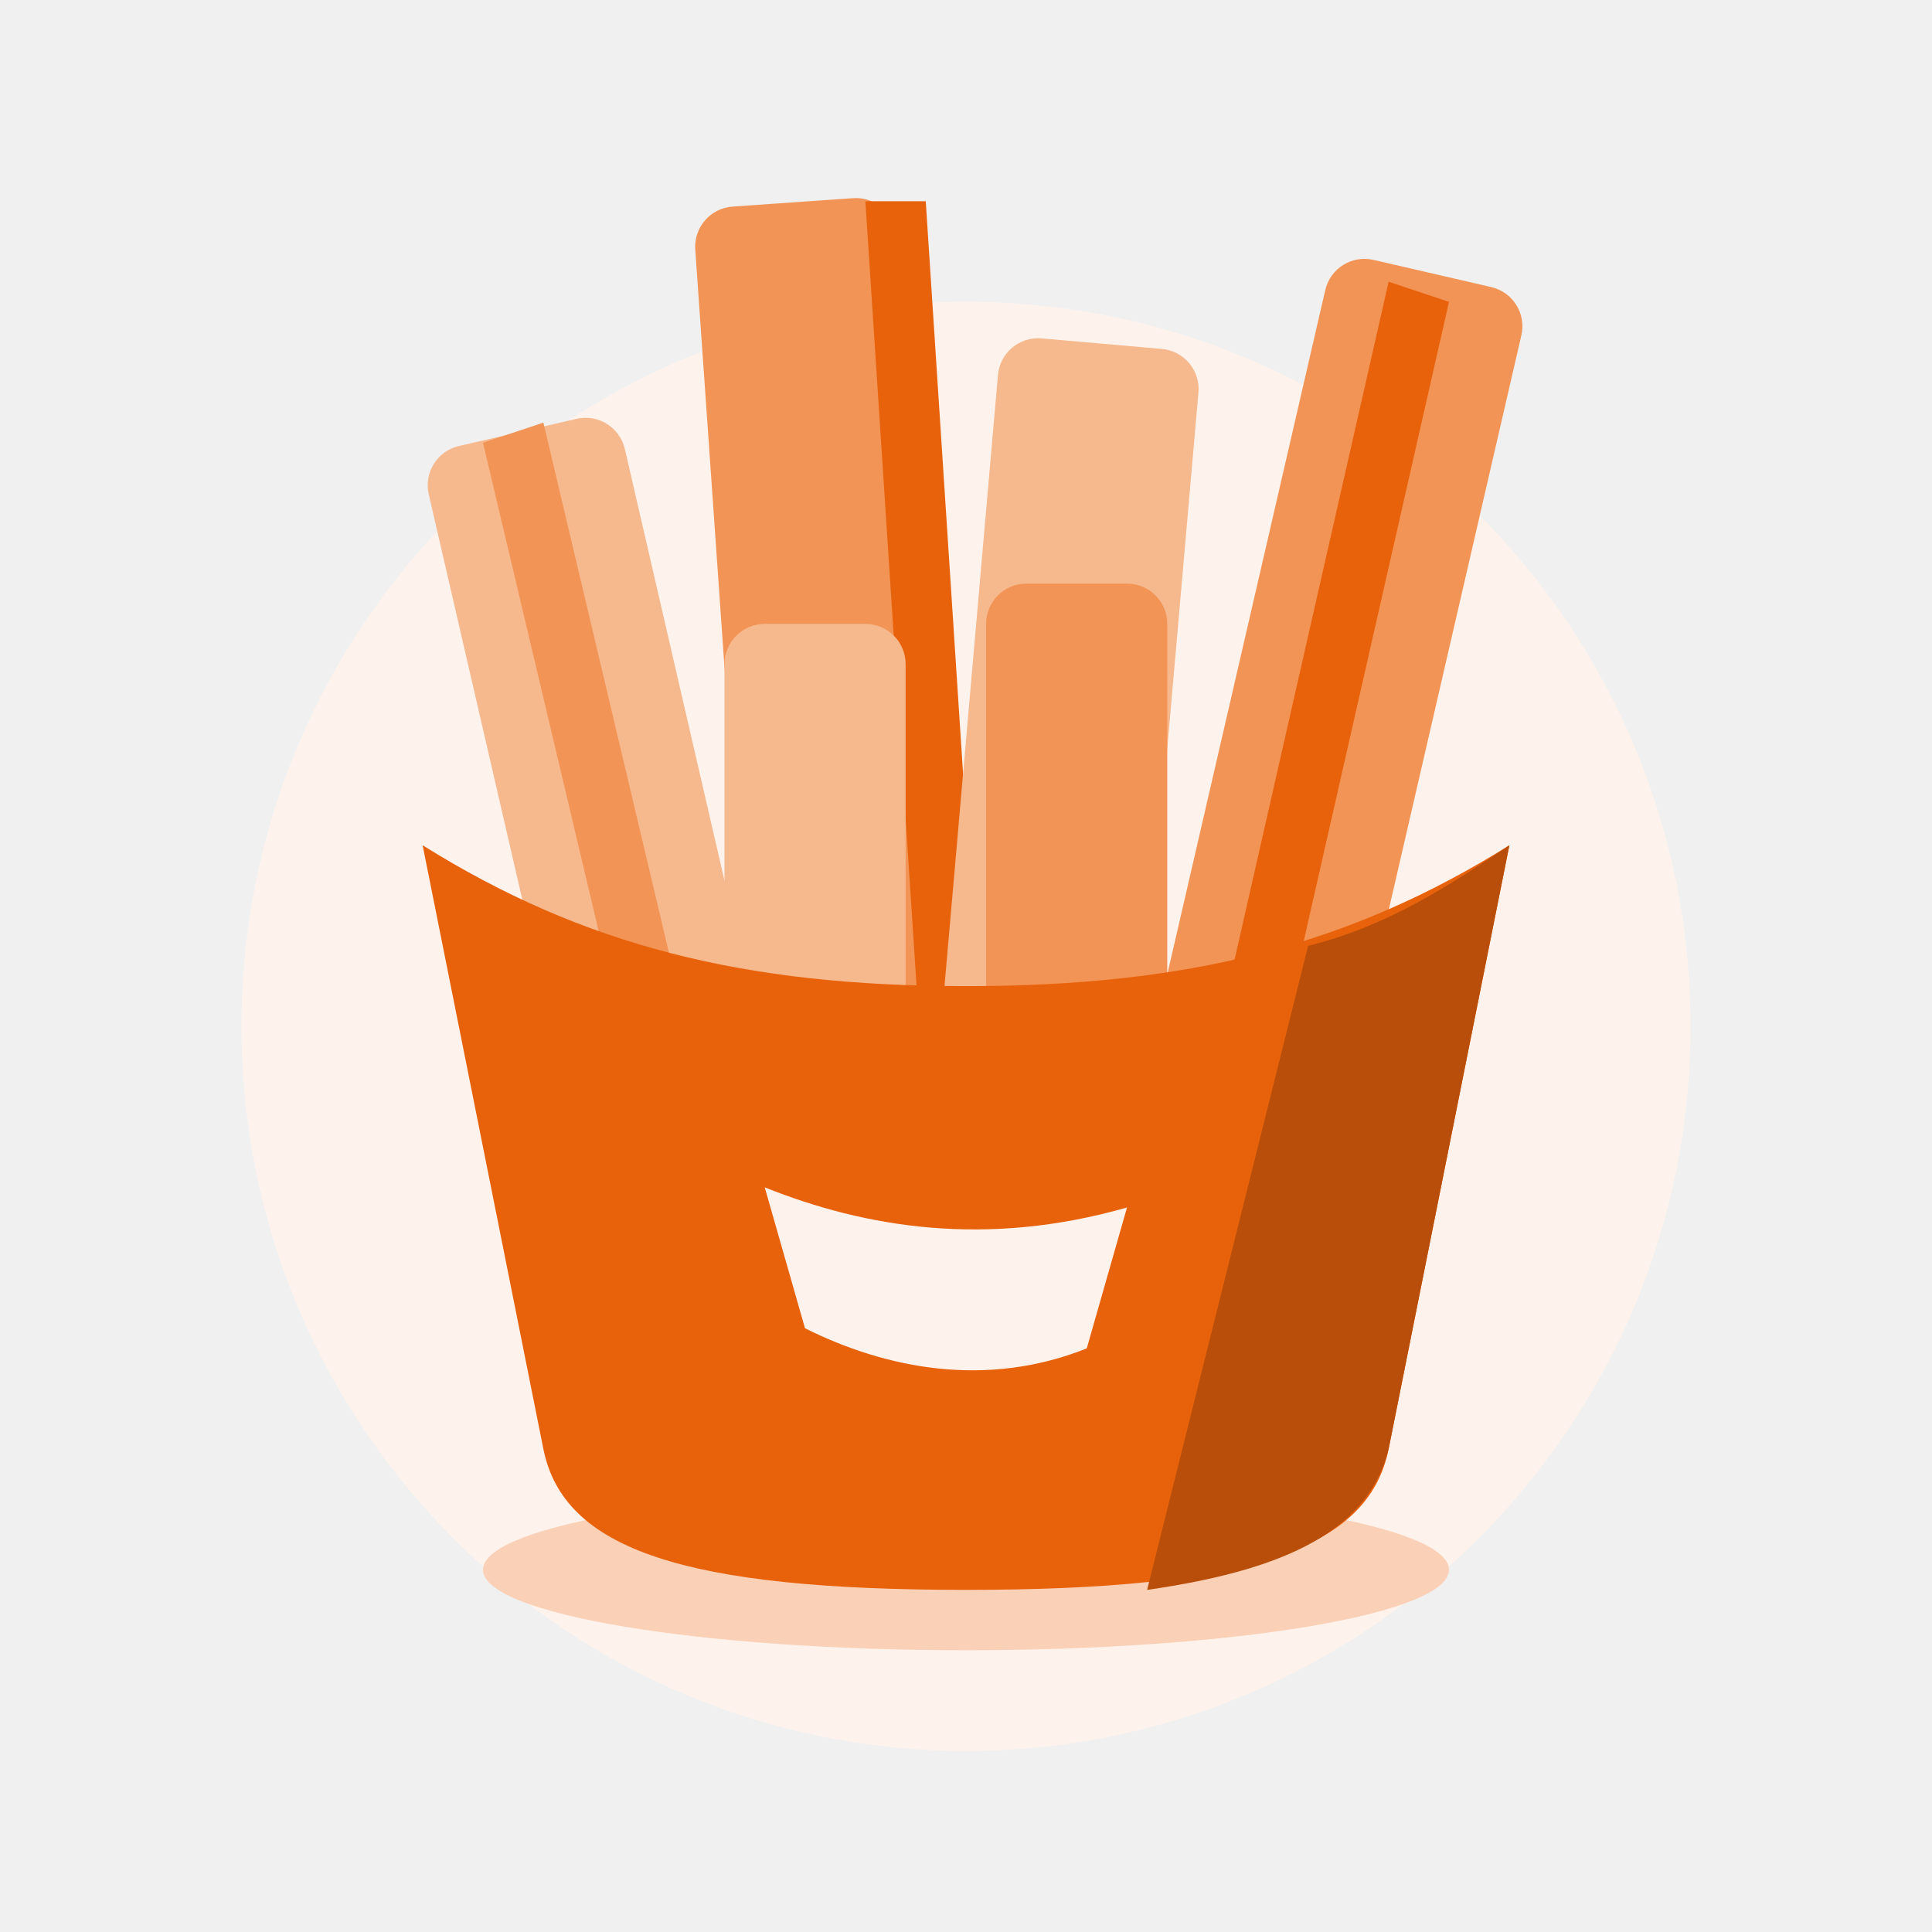
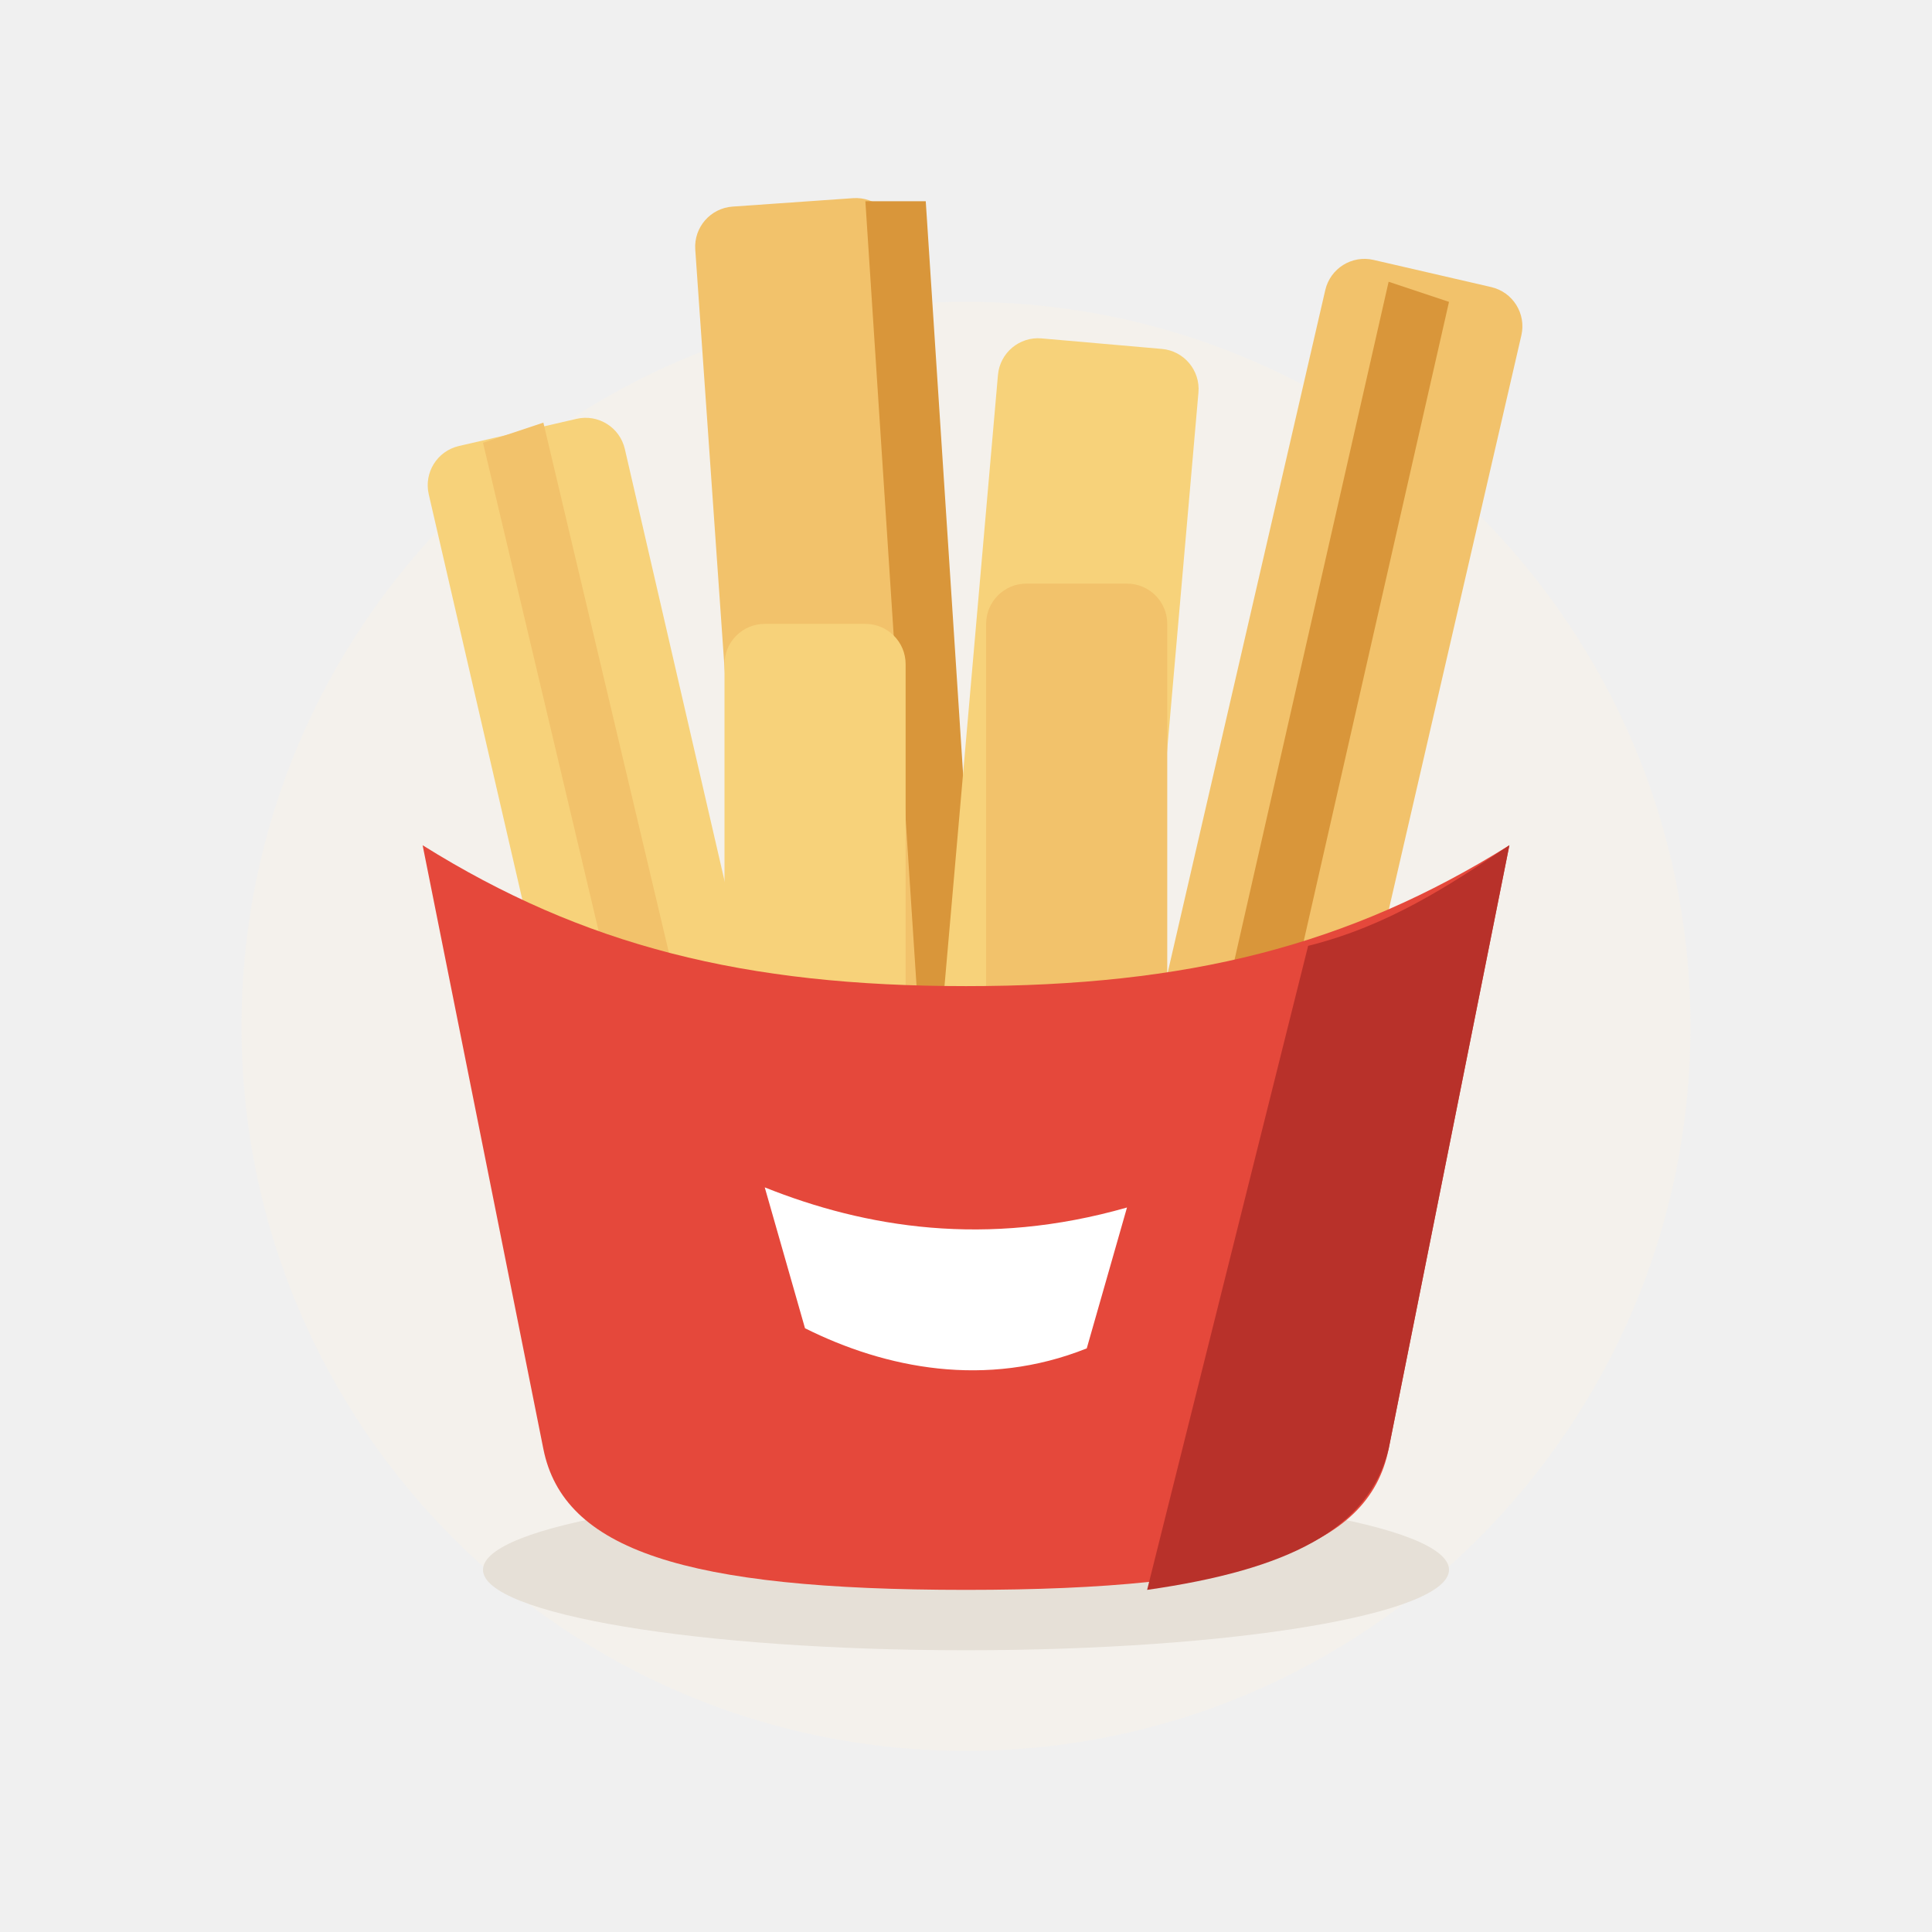
<svg xmlns="http://www.w3.org/2000/svg" viewBox="0 0 96 96">
-   <circle cx="48" cy="51" r="36" fill="#FEF3EC" />
-   <ellipse cx="48" cy="78" rx="24" ry="4" fill="#FAD0B6" />
-   <rect x="25" y="21" width="10" height="39" rx="2" transform="rotate(-13 30 40)" fill="#F6B88D" />
-   <path d="M24 22L27 21L36 59L33 60Z" fill="#F19455" />
-   <rect x="36" y="10" width="10" height="46" rx="2" transform="rotate(-4 41 33)" fill="#F19455" />
-   <path d="M43 10L46 10L49 56L46 56Z" fill="#E8620C" />
-   <rect x="48" y="17" width="10" height="40" rx="2" transform="rotate(5 53 37)" fill="#F6B88D" />
-   <rect x="61" y="13" width="10" height="46" rx="2" transform="rotate(13 66 36)" fill="#F19455" />
-   <path d="M69 14L72 15L62 59L59 58Z" fill="#E8620C" />
-   <rect x="36" y="31" width="9" height="28" rx="2" fill="#F6B88D" />
-   <rect x="49" y="29" width="9" height="30" rx="2" fill="#F19455" />
-   <path d="M21 42C29 47 37 49 48 49S67 47 75 42L69 72C68 77 62 79 48 79S28 77 27 72Z" fill="#E8620C" />
-   <path d="M65 47C69 46 72 44 75 42L69 72C68 76 64 78 57 79Z" fill="#B94E0A" />
-   <path d="M38 59C43 61 49 62 56 60L54 67C49 69 44 68 40 66Z" fill="#FEF3EC" />
+   <circle cx="48" cy="51" r="36" fill="#F4F1EC" />
+   <ellipse cx="48" cy="78" rx="24" ry="4" fill="#E6E0D7" />
+   <rect x="25" y="21" width="10" height="39" rx="2" transform="rotate(-13 30 40)" fill="#F7D27A" />
+   <path d="M24 22L27 21L36 59L33 60Z" fill="#F2C26B" />
+   <rect x="36" y="10" width="10" height="46" rx="2" transform="rotate(-4 41 33)" fill="#F2C26B" />
+   <path d="M43 10L46 10L49 56L46 56Z" fill="#D9963A" />
+   <rect x="48" y="17" width="10" height="40" rx="2" transform="rotate(5 53 37)" fill="#F7D27A" />
+   <rect x="61" y="13" width="10" height="46" rx="2" transform="rotate(13 66 36)" fill="#F2C26B" />
+   <path d="M69 14L72 15L62 59L59 58Z" fill="#D9963A" />
+   <rect x="36" y="31" width="9" height="28" rx="2" fill="#F7D27A" />
+   <rect x="49" y="29" width="9" height="30" rx="2" fill="#F2C26B" />
+   <path d="M21 42C29 47 37 49 48 49S67 47 75 42L69 72C68 77 62 79 48 79S28 77 27 72Z" fill="#E5483B" />
+   <path d="M65 47C69 46 72 44 75 42L69 72C68 76 64 78 57 79Z" fill="#B8312A" />
+   <path d="M38 59C43 61 49 62 56 60L54 67C49 69 44 68 40 66Z" fill="#FFFFFF" />
</svg>
